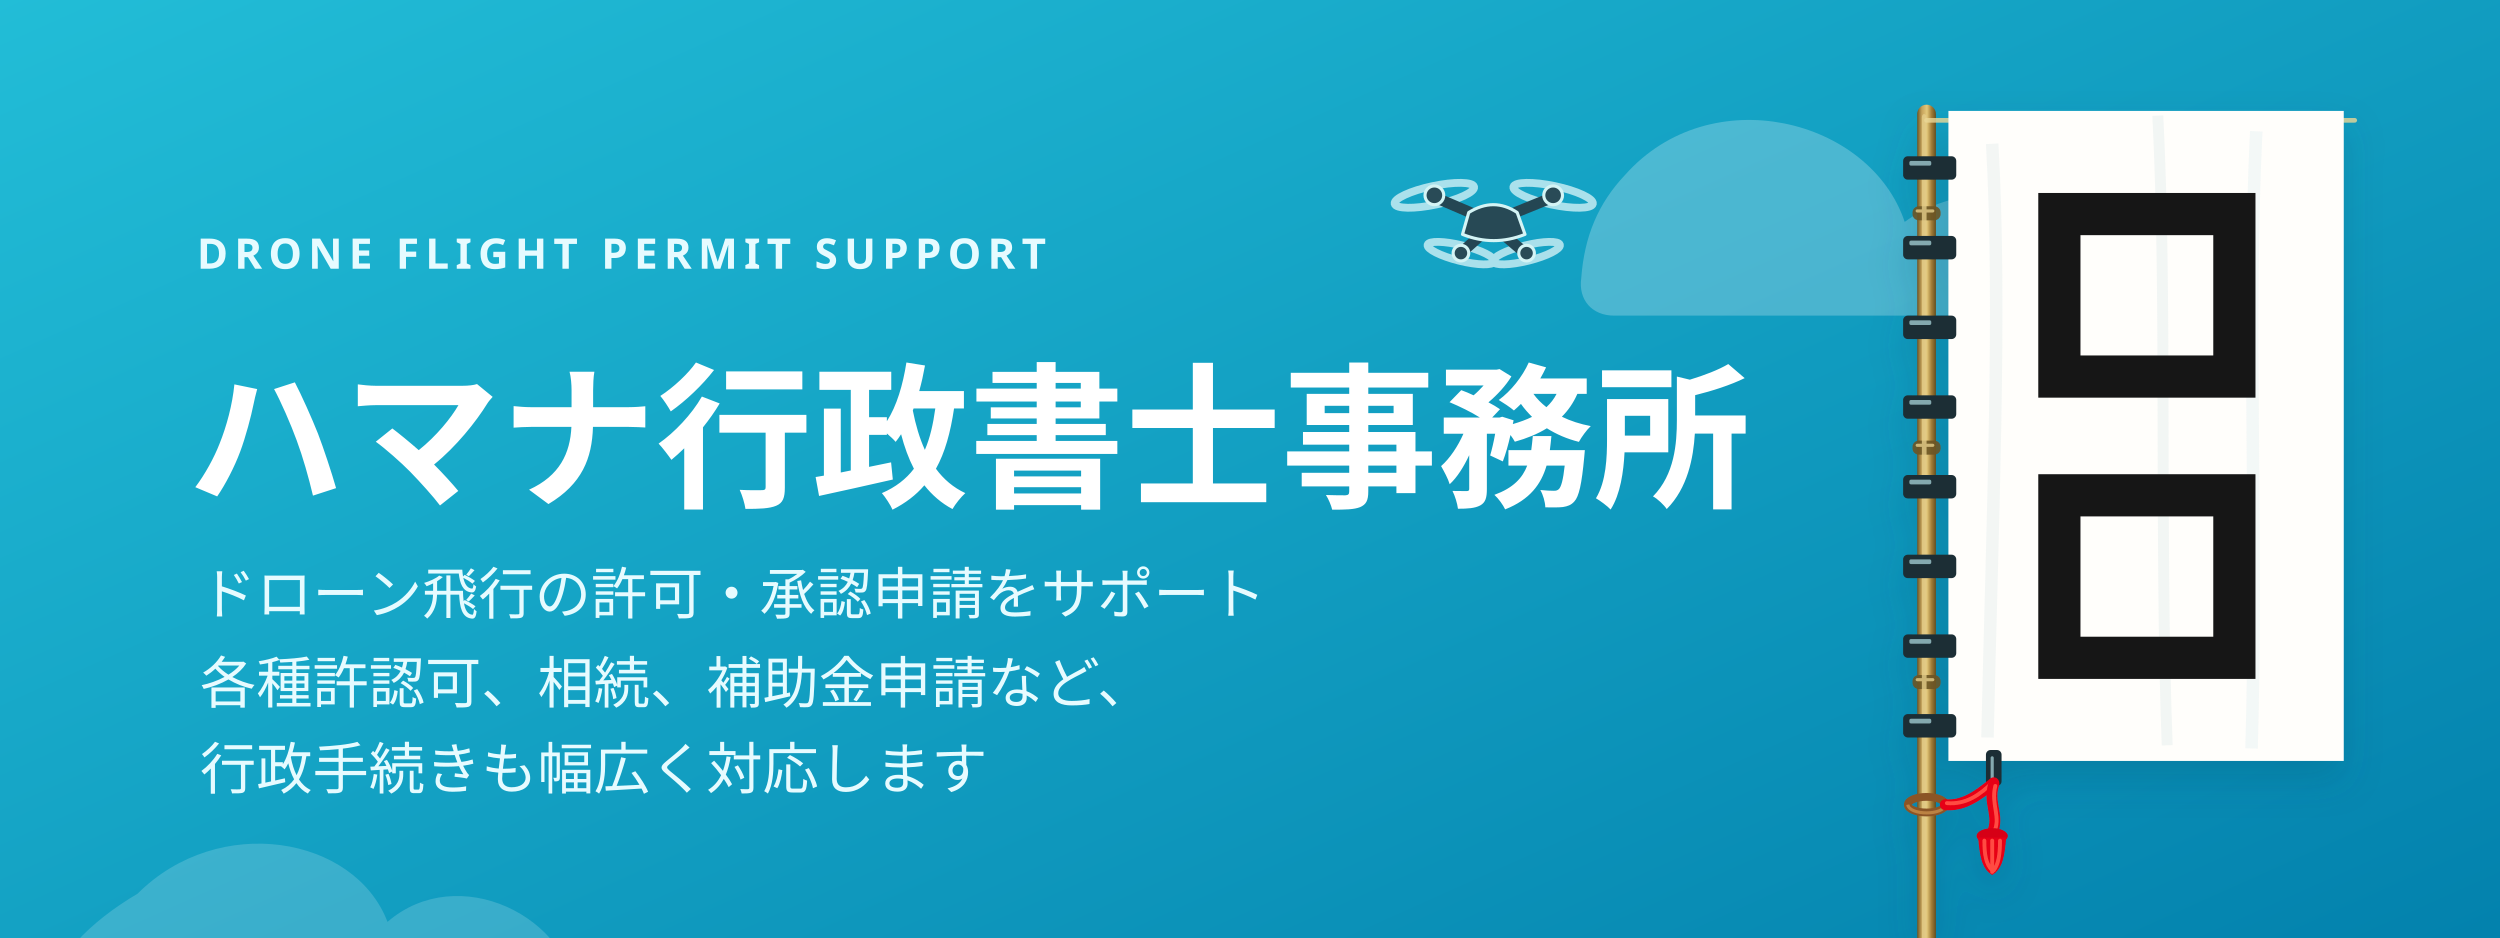
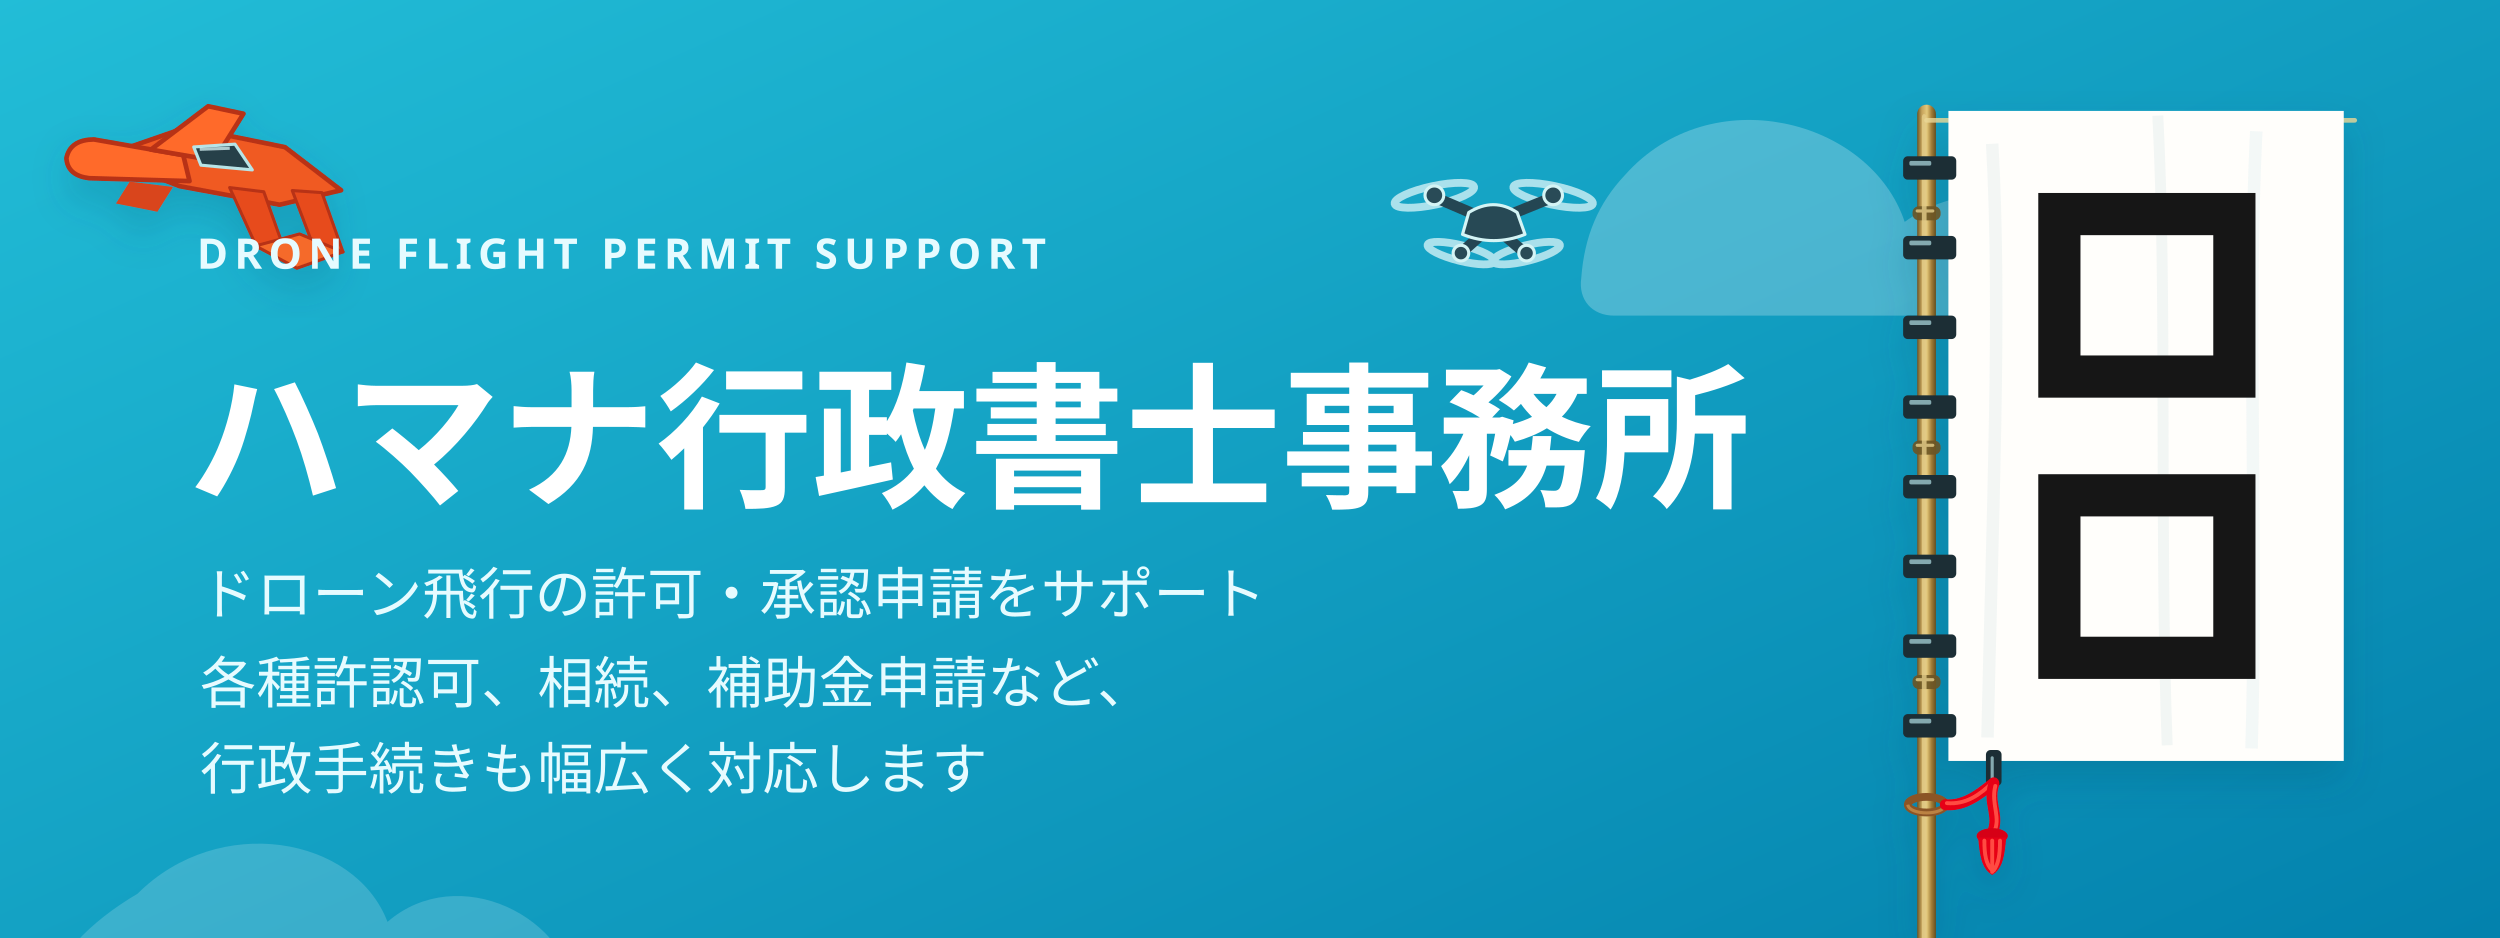
<svg xmlns="http://www.w3.org/2000/svg" width="1600" height="600" viewBox="0 0 1600 600">
  <defs>
    <linearGradient id="sky" x1="0" x2="1" y1="0" y2="1">
      <stop offset="0" stop-color="#22bdd7" />
      <stop offset="1" stop-color="#007ca9" />
    </linearGradient>
    <filter id="shadow" x="-20%" y="-20%" width="140%" height="140%">
      <feDropShadow dx="0" dy="12" stdDeviation="12" flood-color="#00516d" flood-opacity=".20" />
    </filter>
    <filter id="motionBlur" x="-30%" y="-30%" width="160%" height="160%">
      <feGaussianBlur stdDeviation="3.2" />
    </filter>
    <linearGradient id="bamboo" x1="0" x2="1">
      <stop offset="0" stop-color="#6c5523" />
      <stop offset=".25" stop-color="#c5a35d" />
      <stop offset=".52" stop-color="#e3c87a" />
      <stop offset=".76" stop-color="#a37e38" />
      <stop offset="1" stop-color="#654d1f" />
    </linearGradient>
  </defs>
  <rect width="1600" height="720" fill="url(#sky)" />
  <path d="M1040 112 C1095 50 1197 76 1219 142 C1274 102 1352 138 1358 181 C1361 194 1350 202 1336 202 L1033 202 C1019 202 1010 192 1012 178 C1014 151 1023 130 1040 112 Z" fill="#fff" opacity=".24" />
  <path d="M88 572 C140 520 227 535 248 590 C293 551 366 586 370 642 L30 642 C31 615 59 589 88 572 Z" fill="#fff" opacity=".17" />
+   <g transform="translate(38 62) rotate(7 85 40)" stroke-linejoin="round" filter="url(#shadow)">
+     <path d="M28 45 L79 20 L143 25 L182 48 L144 62 L79 58 Z" fill="#f05a24" stroke="#b83317" stroke-width="3" />
+     <path d="M5 49 Q6 37 21 35 L79 38 L85 54 L21 60 Q7 60 5 49 Z" fill="#ff6b2c" stroke="#b83317" stroke-width="3" />
+     <path d="M47 59 L75 59 L67 76 L40 74 Z" fill="#d9451d" />
+     <path d="M111 55 L133 55 L151 91 L133 91 Z" fill="#e74c1e" stroke="#b83317" stroke-width="2" />
+     <path d="M151 52 L170 51 L188 87 L170 88 Z" fill="#e74c1e" stroke="#b83317" stroke-width="2" />
+     <path d="M132 90 L159 79 L188 87 L160 101 Z" fill="#f56a29" stroke="#b83317" stroke-width="2" />
+     <path d="M58 37 L91 5 L114 7 L99 39 Z" fill="#ff6b2c" stroke="#b83317" stroke-width="3" />
+     <path d="M85 32 L111 27 L124 42 L91 43 Z" fill="#283f49" stroke="#b7e4e7" stroke-width="2" />
+     <path d="M89 33 L108 30" fill="none" stroke="#d8f8fa" stroke-width="2" opacity=".75" />
+   </g>
  <g transform="translate(900 105)" fill="none" stroke-linecap="round" stroke-linejoin="round">
    <g stroke="#e9fbfc" stroke-width="5" opacity=".7">
      <ellipse cx="18" cy="20" rx="26" ry="6" transform="rotate(-12 18 20)" />
      <ellipse cx="94" cy="20" rx="26" ry="6" transform="rotate(12 94 20)" />
      <ellipse cx="35" cy="57" rx="22" ry="5" transform="rotate(14 35 57)" />
      <ellipse cx="77" cy="57" rx="22" ry="5" transform="rotate(-14 77 57)" />
    </g>
    <g stroke="#244653" stroke-width="7">
      <path d="M55 37 L20 22 M55 37 L92 22 M55 39 L36 56 M55 39 L75 56" />
    </g>
    <g fill="#294b57" stroke="#d4f4f5" stroke-width="2">
      <circle cx="18" cy="20" r="6" />
      <circle cx="94" cy="20" r="6" />
      <circle cx="35" cy="57" r="5" />
      <circle cx="77" cy="57" r="5" />
    </g>
    <path d="M40 31 Q56 21 71 31 L76 45 Q56 53 36 45 Z" fill="#274955" stroke="#d4f4f5" stroke-width="2" />
  </g>
  <text x="126" y="172" fill="#e6fbff" font-size="27" font-family="Meiryo,sans-serif" font-weight="700" letter-spacing="4">DRONE FLIGHT PERMIT SUPPORT</text>
  <text x="120" y="317" fill="#fff" font-size="100" font-family="Meiryo,sans-serif" font-weight="700">ハマナ行政書士事務所</text>
  <text x="128" y="393" fill="#e6fbff" font-size="36" font-family="Meiryo,sans-serif">ドローン飛行の許可・承認申請をサポート</text>
  <text x="128" y="450" fill="#e6fbff" font-size="36" font-family="Meiryo,sans-serif">各種許認可、相続、補助金申請など、</text>
  <text x="128" y="505" fill="#e6fbff" font-size="36" font-family="Meiryo,sans-serif">行政手続きも幅広く対応します</text>
  <g display="none" transform="translate(1060 205)" filter="url(#shadow)">
    <path d="M222 154 L254 -104" fill="none" stroke="#253c45" stroke-width="9" stroke-linecap="round" />
    <rect x="254" y="-104" width="126" height="210" fill="#ffffff" stroke="#e9f5f6" stroke-width="3" />
    <rect x="281" y="-62" width="72" height="62" fill="none" stroke="#151515" stroke-width="18" />
    <rect x="281" y="47" width="72" height="62" fill="none" stroke="#151515" stroke-width="18" />
    <g filter="url(#motionBlur)" fill="none" stroke="#d9f8fa" stroke-linecap="round">
      <ellipse cx="55" cy="82" rx="66" ry="17" stroke-width="11" opacity=".34" transform="rotate(-14 55 82)" />
      <ellipse cx="351" cy="82" rx="66" ry="17" stroke-width="11" opacity=".34" transform="rotate(14 351 82)" />
      <ellipse cx="105" cy="220" rx="56" ry="14" stroke-width="10" opacity=".30" transform="rotate(16 105 220)" />
      <ellipse cx="301" cy="220" rx="56" ry="14" stroke-width="10" opacity=".30" transform="rotate(-16 301 220)" />
    </g>
    <g fill="none" stroke="#203943" stroke-linecap="round" opacity=".58">
      <path d="M6 75 Q55 42 104 75" stroke-width="8" />
      <path d="M302 75 Q351 42 400 75" stroke-width="8" />
      <path d="M62 216 Q105 187 148 216" stroke-width="7" />
      <path d="M258 216 Q301 187 344 216" stroke-width="7" />
    </g>
    <g fill="#2b4853" stroke="#d8f8fb" stroke-width="7">
      <circle cx="55" cy="82" r="18" />
      <circle cx="351" cy="82" r="18" />
      <circle cx="105" cy="220" r="17" />
      <circle cx="301" cy="220" r="17" />
    </g>
    <g fill="none" stroke="#283f49" stroke-width="30" stroke-linecap="round">
      <path d="M166 164 L64 89" />
      <path d="M240 164 L342 89" />
      <path d="M171 205 L105 220" />
      <path d="M235 205 L301 220" />
    </g>
    <g fill="none" stroke="#7aa9b5" stroke-width="5" stroke-linecap="round">
      <path d="M166 164 L64 89" />
      <path d="M240 164 L342 89" />
      <path d="M171 205 L105 220" />
      <path d="M235 205 L301 220" />
    </g>
    <path d="M149 139 Q202 111 255 139 L273 190 Q258 226 202 239 Q146 226 131 190 Z" fill="#263f4a" />
    <path d="M166 144 Q202 125 238 144 L248 171 Q202 188 156 171 Z" fill="#547b87" />
    <path d="M143 190 Q202 212 261 190 L249 211 Q202 234 155 211 Z" fill="#1a3039" />
    <circle cx="166" cy="176" r="12" fill="#111e24" />
    <circle cx="238" cy="176" r="12" fill="#111e24" />
    <circle cx="163" cy="173" r="4" fill="#c9f7fb" />
    <circle cx="235" cy="173" r="4" fill="#c9f7fb" />
    <path d="M158 234 L139 299 M246 234 L265 299" fill="none" stroke="#263f49" stroke-width="12" stroke-linecap="round" />
    <path d="M124 302 L155 302 M249 302 L280 302" fill="none" stroke="#d8f8fb" stroke-width="8" stroke-linecap="round" />
  </g>
  <g transform="translate(1135 25)" filter="url(#shadow)">
    <rect x="92" y="42" width="12" height="650" rx="6" fill="url(#bamboo)" />
    <g fill="#6b5525" opacity=".9">
      <rect x="89" y="107" width="18" height="9" rx="4" />
      <rect x="89" y="257" width="18" height="9" rx="4" />
      <rect x="89" y="407" width="18" height="9" rx="4" />
    </g>
    <g fill="#e4cd8a" opacity=".8">
      <rect x="95" y="48" width="3" height="625" rx="2" />
      <rect x="91" y="109" width="12" height="2" rx="1" />
      <rect x="91" y="259" width="12" height="2" rx="1" />
      <rect x="91" y="409" width="12" height="2" rx="1" />
    </g>
    <path d="M98 52 L372 52" fill="none" stroke="url(#bamboo)" stroke-width="12" stroke-linecap="round" />
    <path d="M98 52 L372 52" fill="none" stroke="#ead796" stroke-width="3" stroke-linecap="round" opacity=".8" />
    <path d="M112 46 L365 46 L365 462 L112 462 Z" fill="#fffefb" />
    <path d="M140 67 C146 172 140 310 137 447" fill="none" stroke="#dce9e9" stroke-width="8" opacity=".35" />
    <path d="M246 49 C252 166 247 318 252 452" fill="none" stroke="#cbdedf" stroke-width="7" opacity=".25" />
    <path d="M309 59 C303 180 310 318 306 454" fill="none" stroke="#eef5f5" stroke-width="8" opacity=".70" />
    <g fill="#1d2f35">
      <rect x="83" y="75" width="34" height="15" rx="3" />
      <rect x="83" y="126" width="34" height="15" rx="3" />
      <rect x="83" y="177" width="34" height="15" rx="3" />
      <rect x="83" y="228" width="34" height="15" rx="3" />
      <rect x="83" y="279" width="34" height="15" rx="3" />
      <rect x="83" y="330" width="34" height="15" rx="3" />
      <rect x="83" y="381" width="34" height="15" rx="3" />
      <rect x="83" y="432" width="34" height="15" rx="3" />
    </g>
    <g fill="#84a9af">
      <rect x="87" y="78" width="14" height="3" rx="1" />
      <rect x="87" y="129" width="14" height="3" rx="1" />
      <rect x="87" y="180" width="14" height="3" rx="1" />
      <rect x="87" y="231" width="14" height="3" rx="1" />
      <rect x="87" y="282" width="14" height="3" rx="1" />
      <rect x="87" y="333" width="14" height="3" rx="1" />
      <rect x="87" y="384" width="14" height="3" rx="1" />
      <rect x="87" y="435" width="14" height="3" rx="1" />
    </g>
    <ellipse cx="98" cy="490" rx="12" ry="5" fill="none" stroke="#8b5428" stroke-width="5" />
    <path d="M86 490 C87 497 109 497 110 490" fill="none" stroke="#c38a48" stroke-width="2" opacity=".85" />
    <rect x="136" y="455" width="10" height="23" rx="3" fill="#1d2f35" />
    <rect x="139" y="459" width="2" height="15" rx="1" fill="#84a9af" />
    <path d="M110 490 C121 491 130 485 141 476" fill="none" stroke="#e60012" stroke-width="7" stroke-linecap="round" />
    <path d="M111 489 C123 490 132 484 141 475" fill="none" stroke="#ff4b43" stroke-width="2.5" stroke-linecap="round" />
    <path d="M141 477 C137 489 145 497 140 508" fill="none" stroke="#e60012" stroke-width="7" stroke-linecap="round" />
    <path d="M142 478 C139 490 146 498 141 508" fill="none" stroke="#ff4b43" stroke-width="2.5" stroke-linecap="round" />
    <ellipse cx="140" cy="510" rx="10" ry="5" fill="#d60012" />
    <path d="M131 511 C132 522 133 531 140 535 C147 531 148 522 149 511 Z" fill="#e60012" />
    <path d="M135 513 C135 522 136 528 140 532 M140 513 C140 522 140 529 140 533 M145 513 C145 522 144 528 141 532" fill="none" stroke="#ff4b43" stroke-width="2.5" stroke-linecap="round" />
    <rect x="183" y="112" width="112" height="104" fill="none" stroke="#151515" stroke-width="27" />
    <rect x="183" y="292" width="112" height="104" fill="none" stroke="#151515" stroke-width="27" />
  </g>
</svg>
